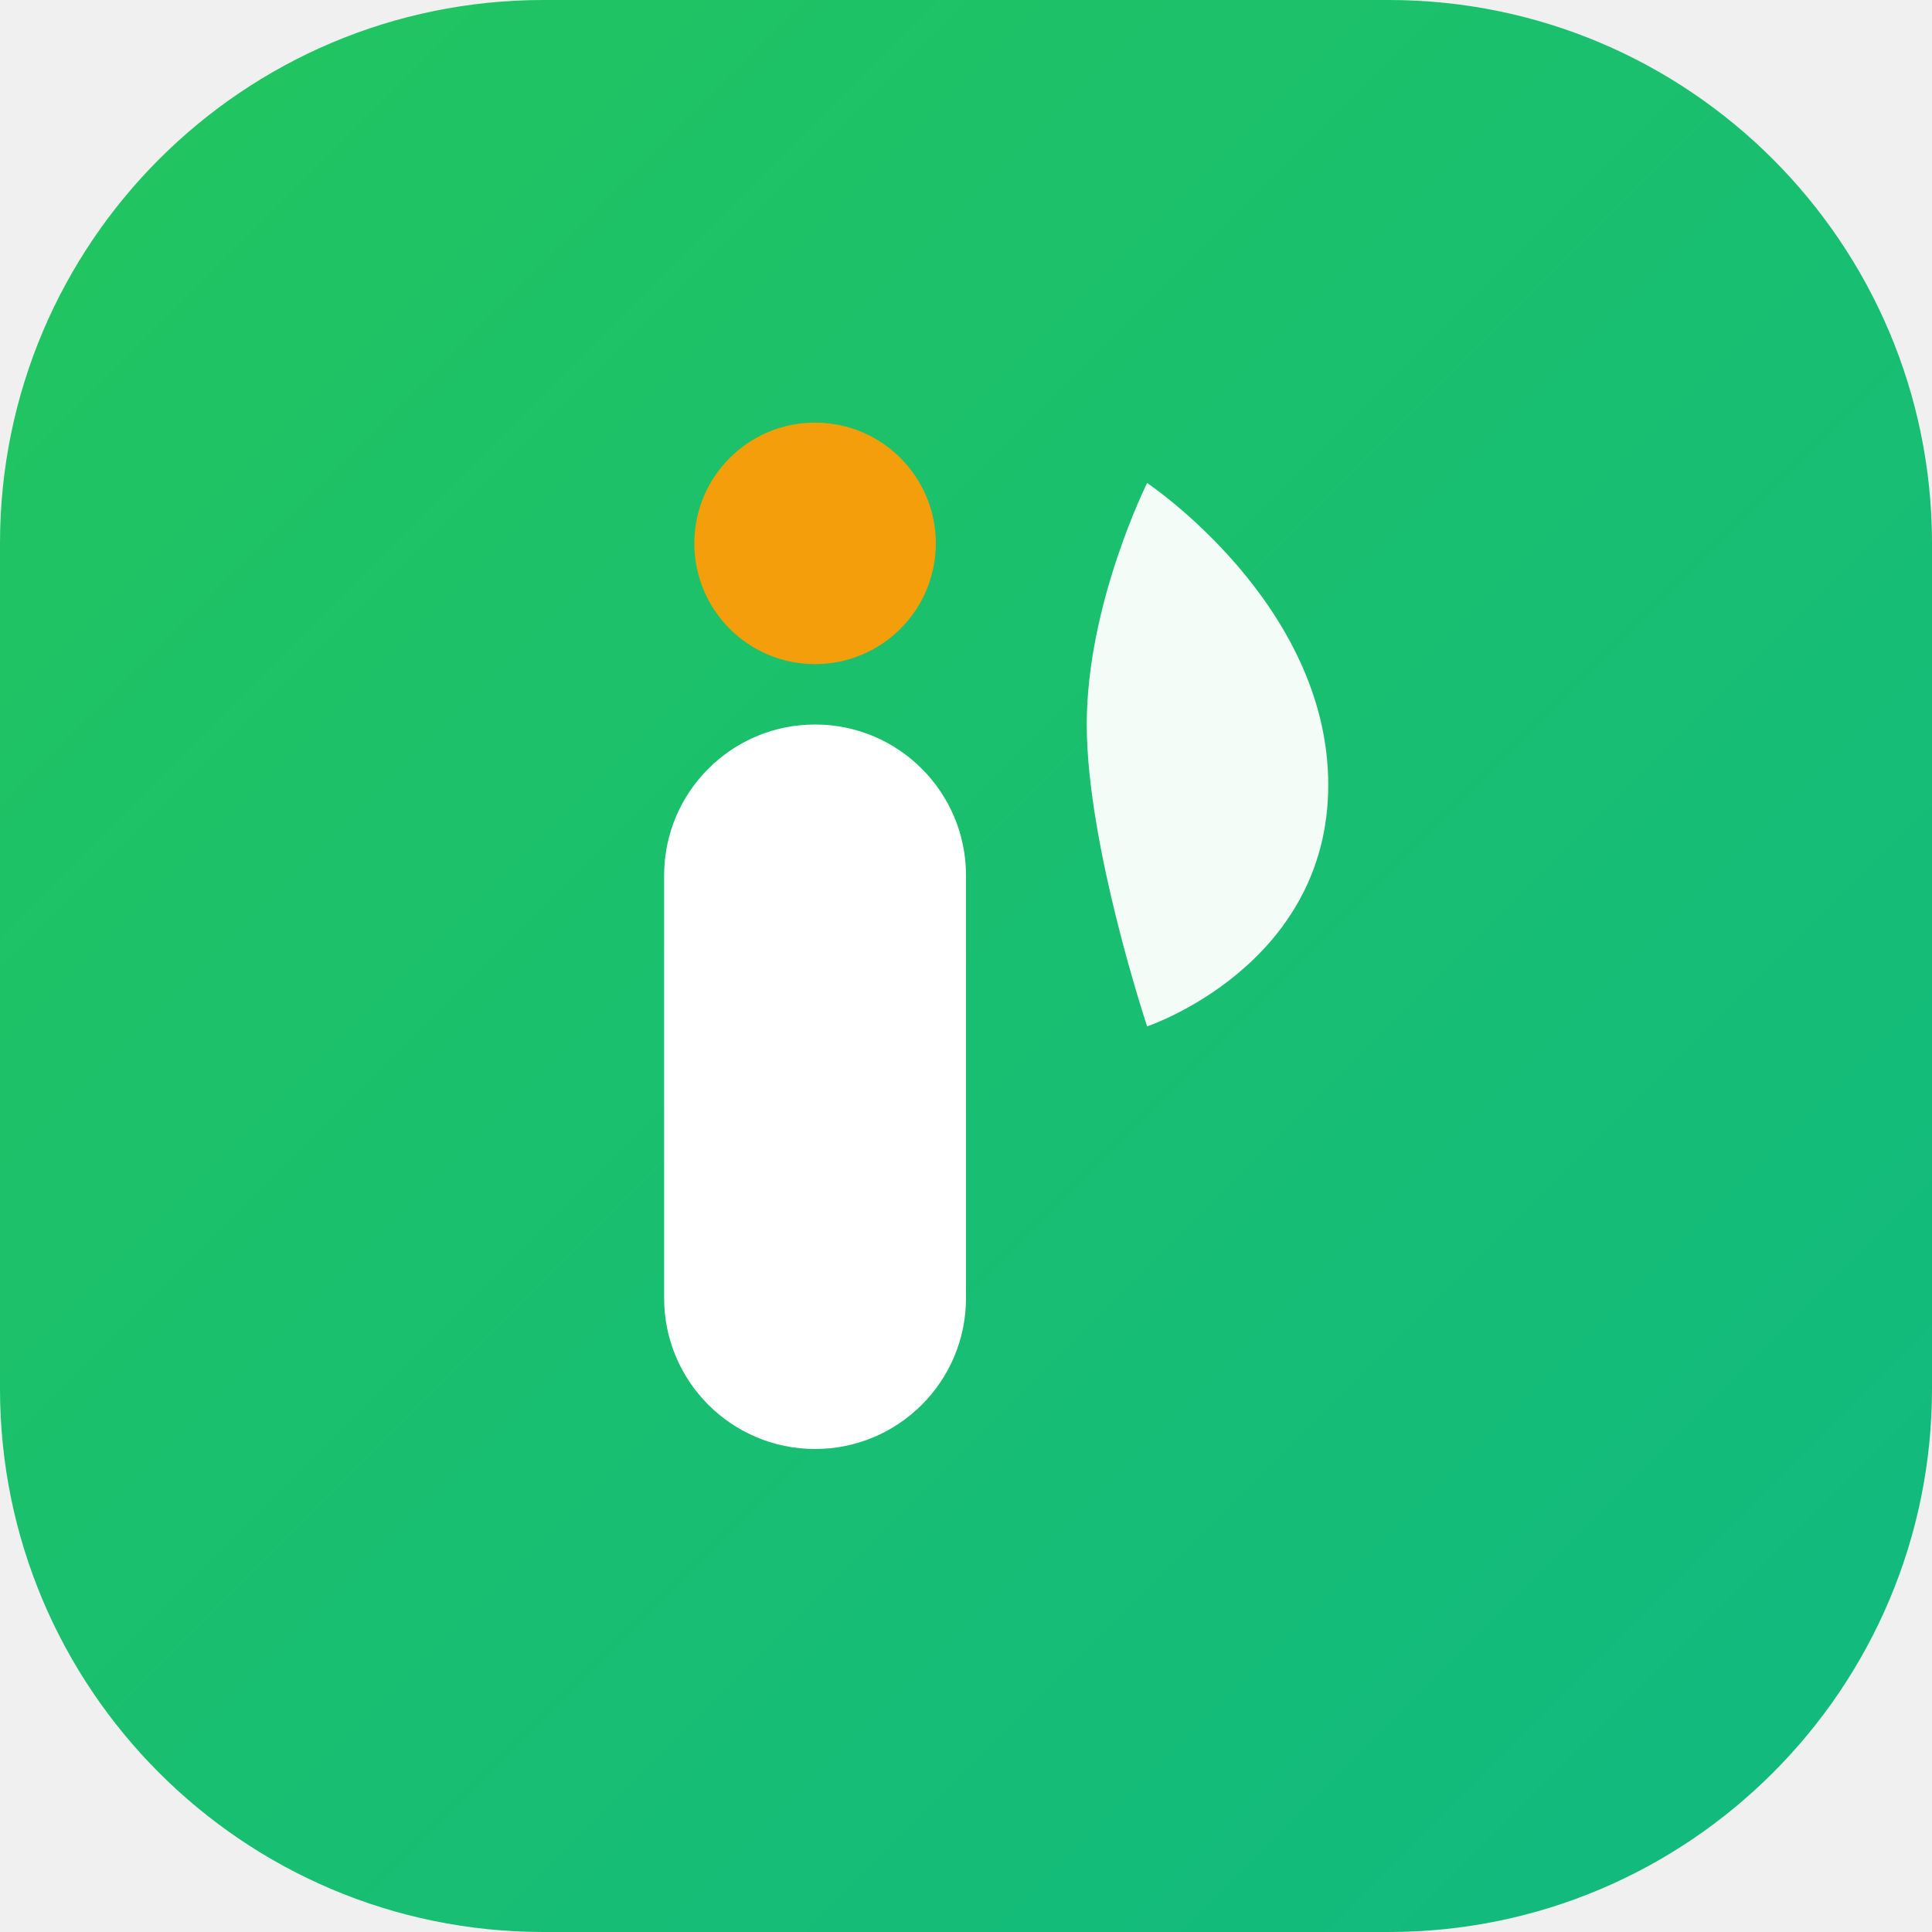
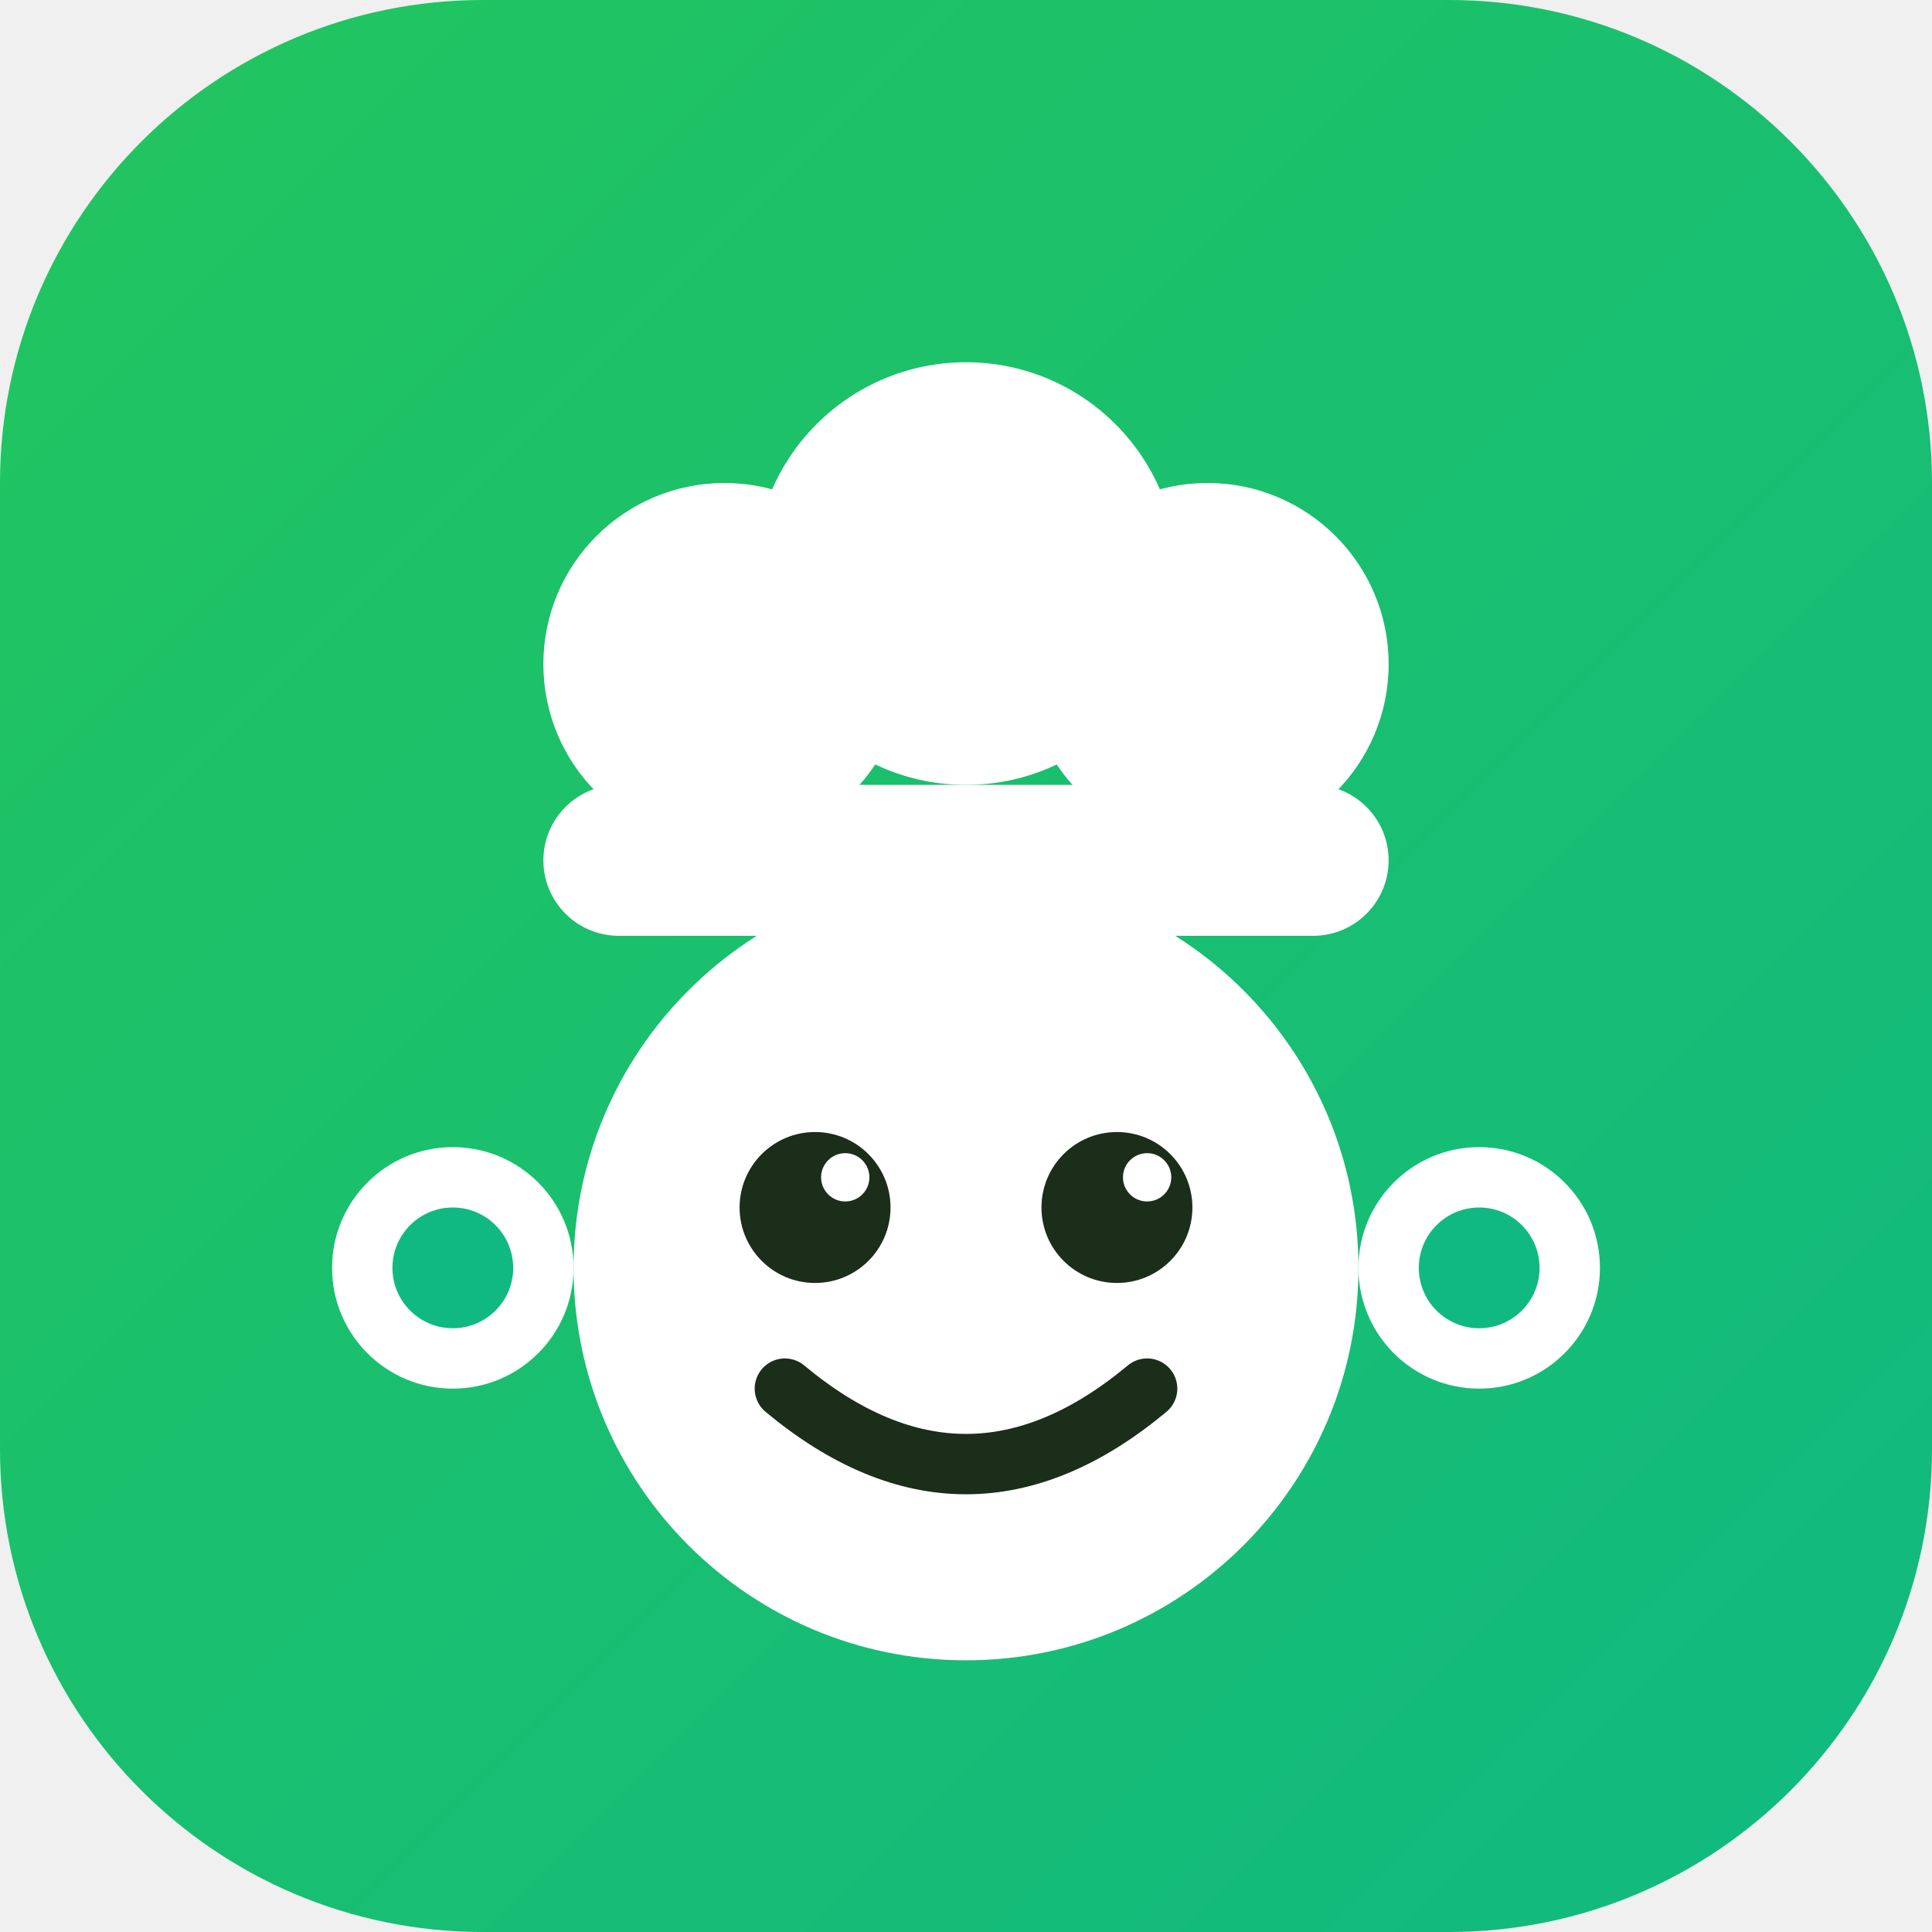
<svg xmlns="http://www.w3.org/2000/svg" width="64" height="64" viewBox="0 0 64 64" fill="none">
-   <rect width="64" height="64" rx="18" fill="url(#ingredia-brand-grad)" />
-   <rect x="22" y="24" width="10" height="24" rx="5" fill="#FFFFFF" />
-   <path d="M38 16C38 16 44 20 44 26C44 32 38 34 38 34C38 34 36 28 36 24C36 20 38 16 38 16Z" fill="#FFFFFF" fill-opacity="0.95" />
-   <circle cx="27" cy="18" r="4" fill="#F59E0B" />
  <defs>
-     <linearGradient id="ingredia-brand-grad" x1="0" y1="0" x2="64" y2="64" gradientUnits="userSpaceOnUse">
+     <linearGradient id="bg" x1="0" y1="0" x2="64" y2="64" gradientUnits="userSpaceOnUse">
      <stop stop-color="#22C55E" />
      <stop offset="1" stop-color="#10B981" />
    </linearGradient>
  </defs>
+   <rect width="64" height="64" rx="16" fill="url(#bg)" />
+   <rect x="18" y="26" width="28" height="5" rx="2.5" fill="white" />
+   <circle cx="24" cy="22" r="6" fill="white" />
+   <circle cx="32" cy="19" r="7" fill="white" />
+   <circle cx="40" cy="22" r="6" fill="white" />
+   <circle cx="15" cy="42" r="4" fill="white" />
+   <circle cx="15" cy="42" r="2" fill="#10B981" />
+   <circle cx="49" cy="42" r="4" fill="white" />
+   <circle cx="49" cy="42" r="2" fill="#10B981" />
+   <circle cx="32" cy="42" r="13" fill="white" />
+   <circle cx="27" cy="40" r="2.5" fill="#1a2e1a" />
+   <circle cx="37" cy="40" r="2.5" fill="#1a2e1a" />
+   <circle cx="28" cy="39" r="0.8" fill="white" />
+   <circle cx="38" cy="39" r="0.8" fill="white" />
+   <path d="M26 46 Q32 51 38 46" stroke="#1a2e1a" stroke-width="2" stroke-linecap="round" fill="none" />
</svg>
